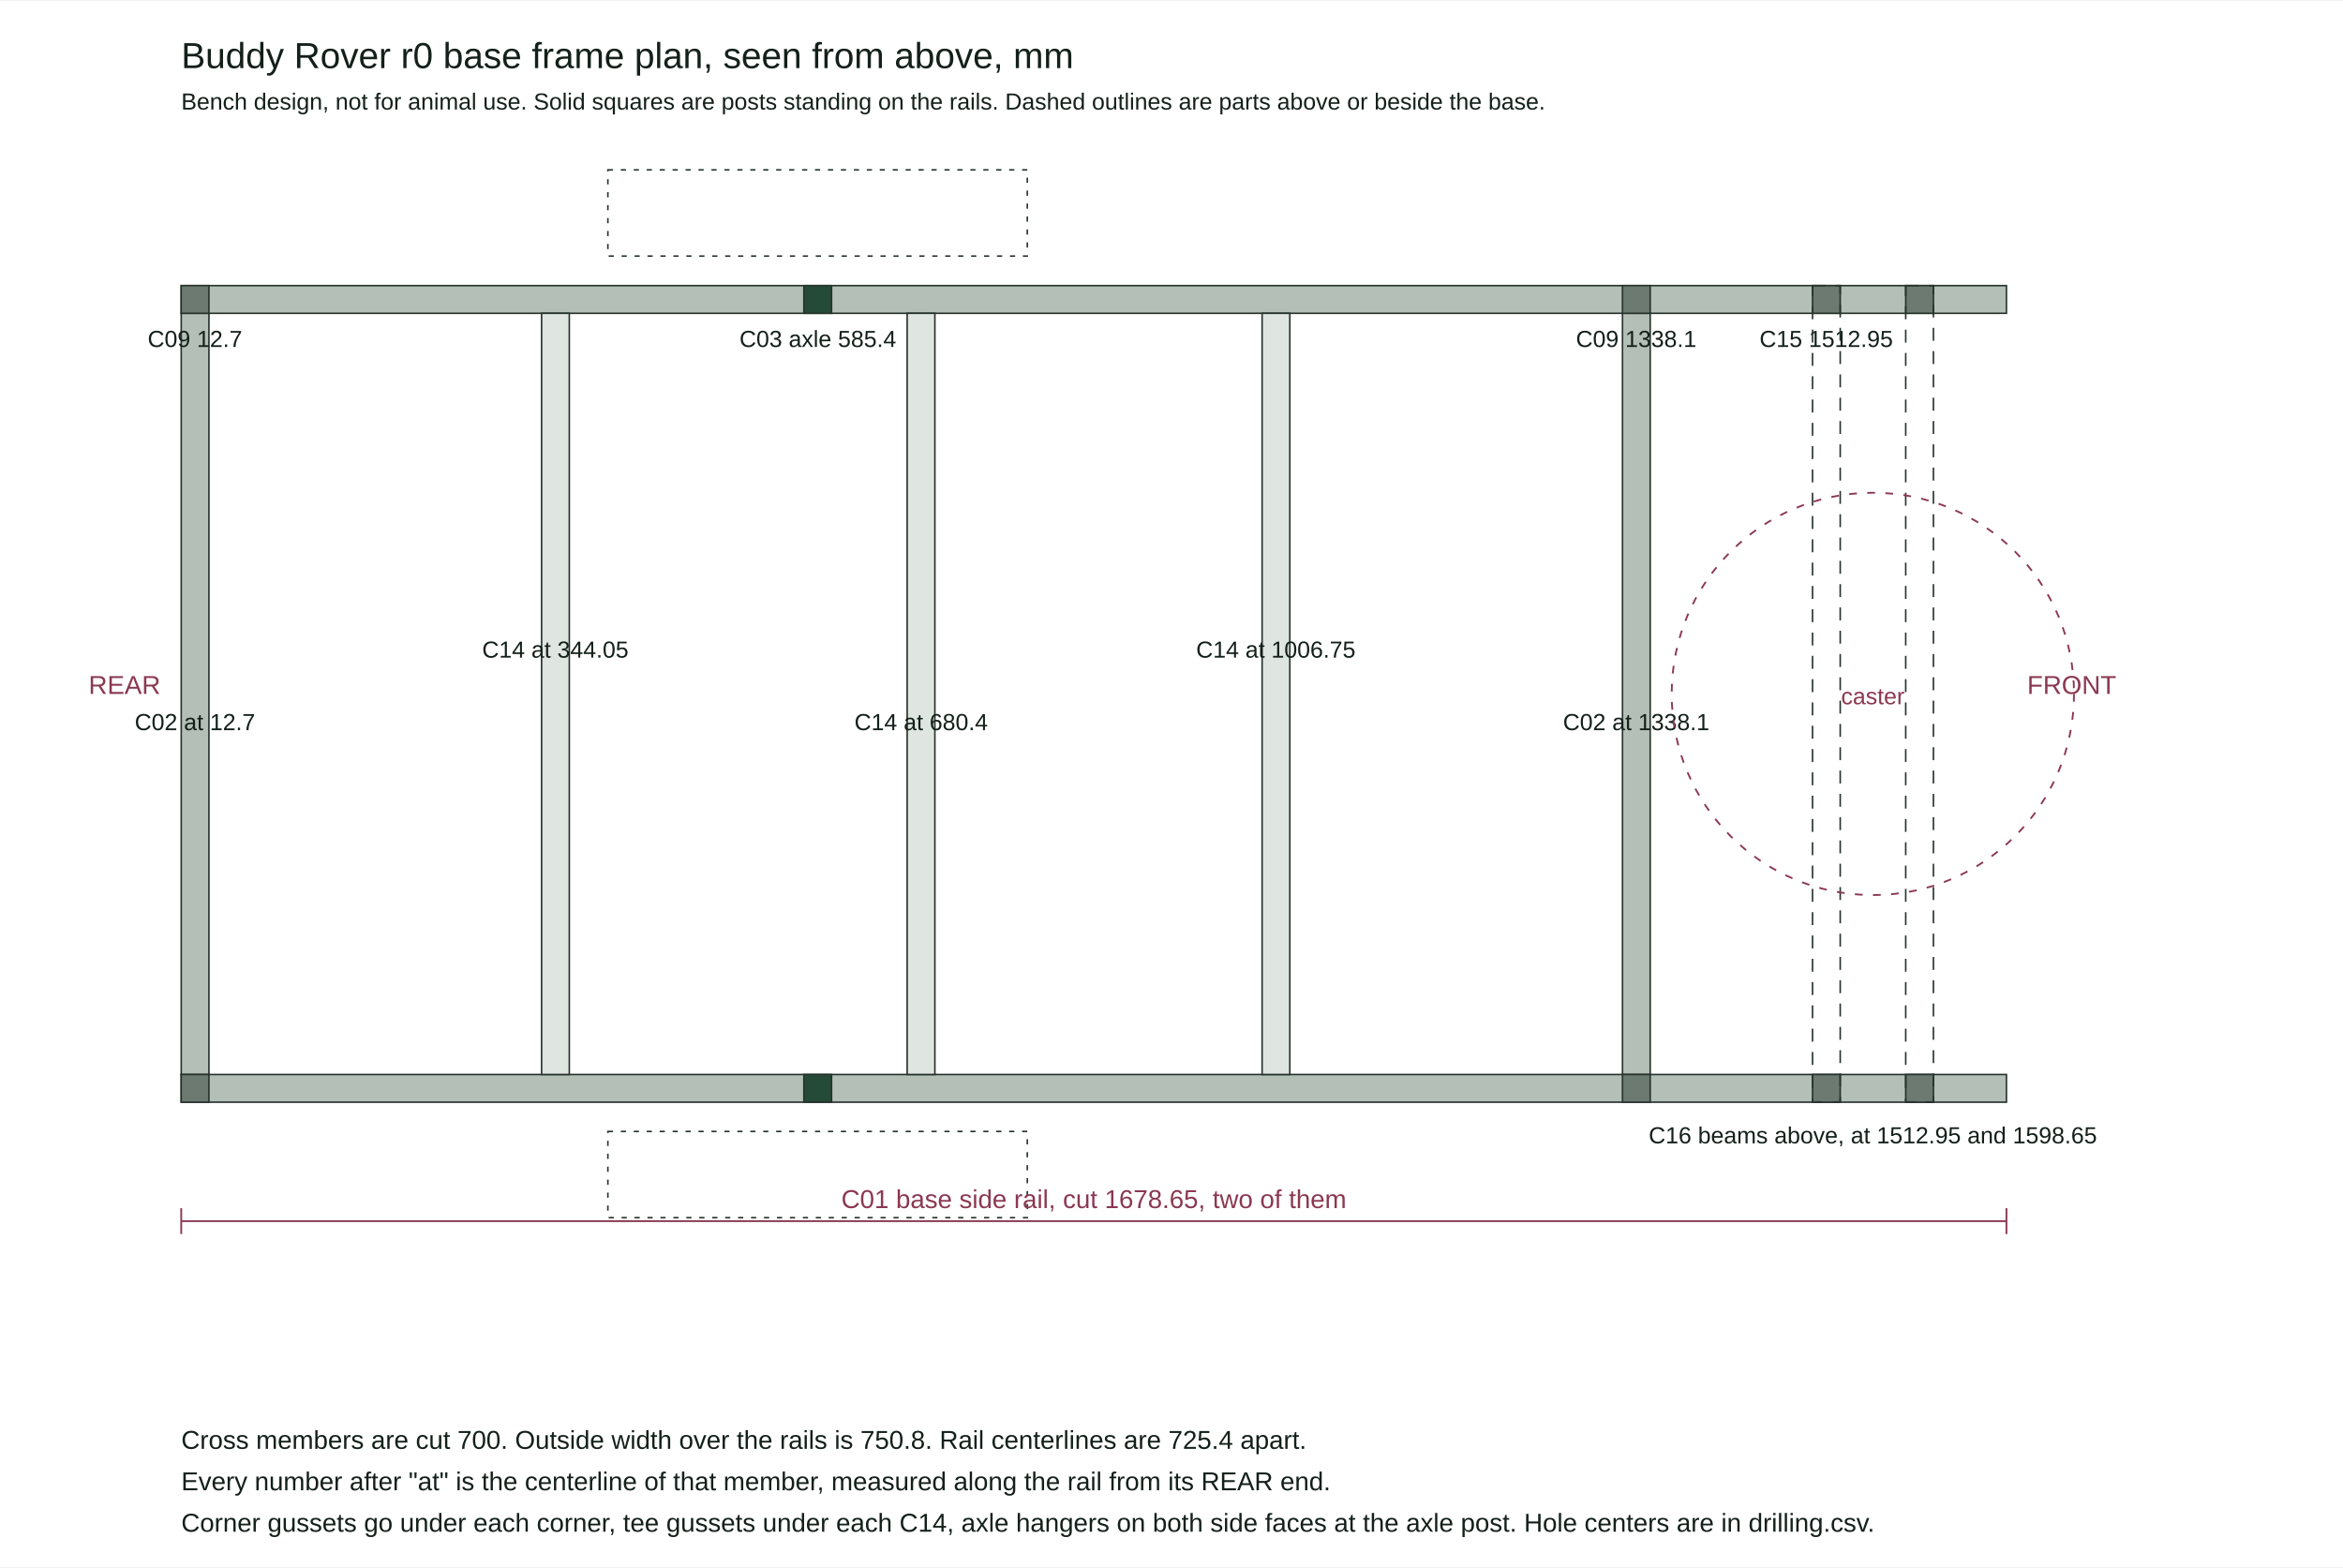
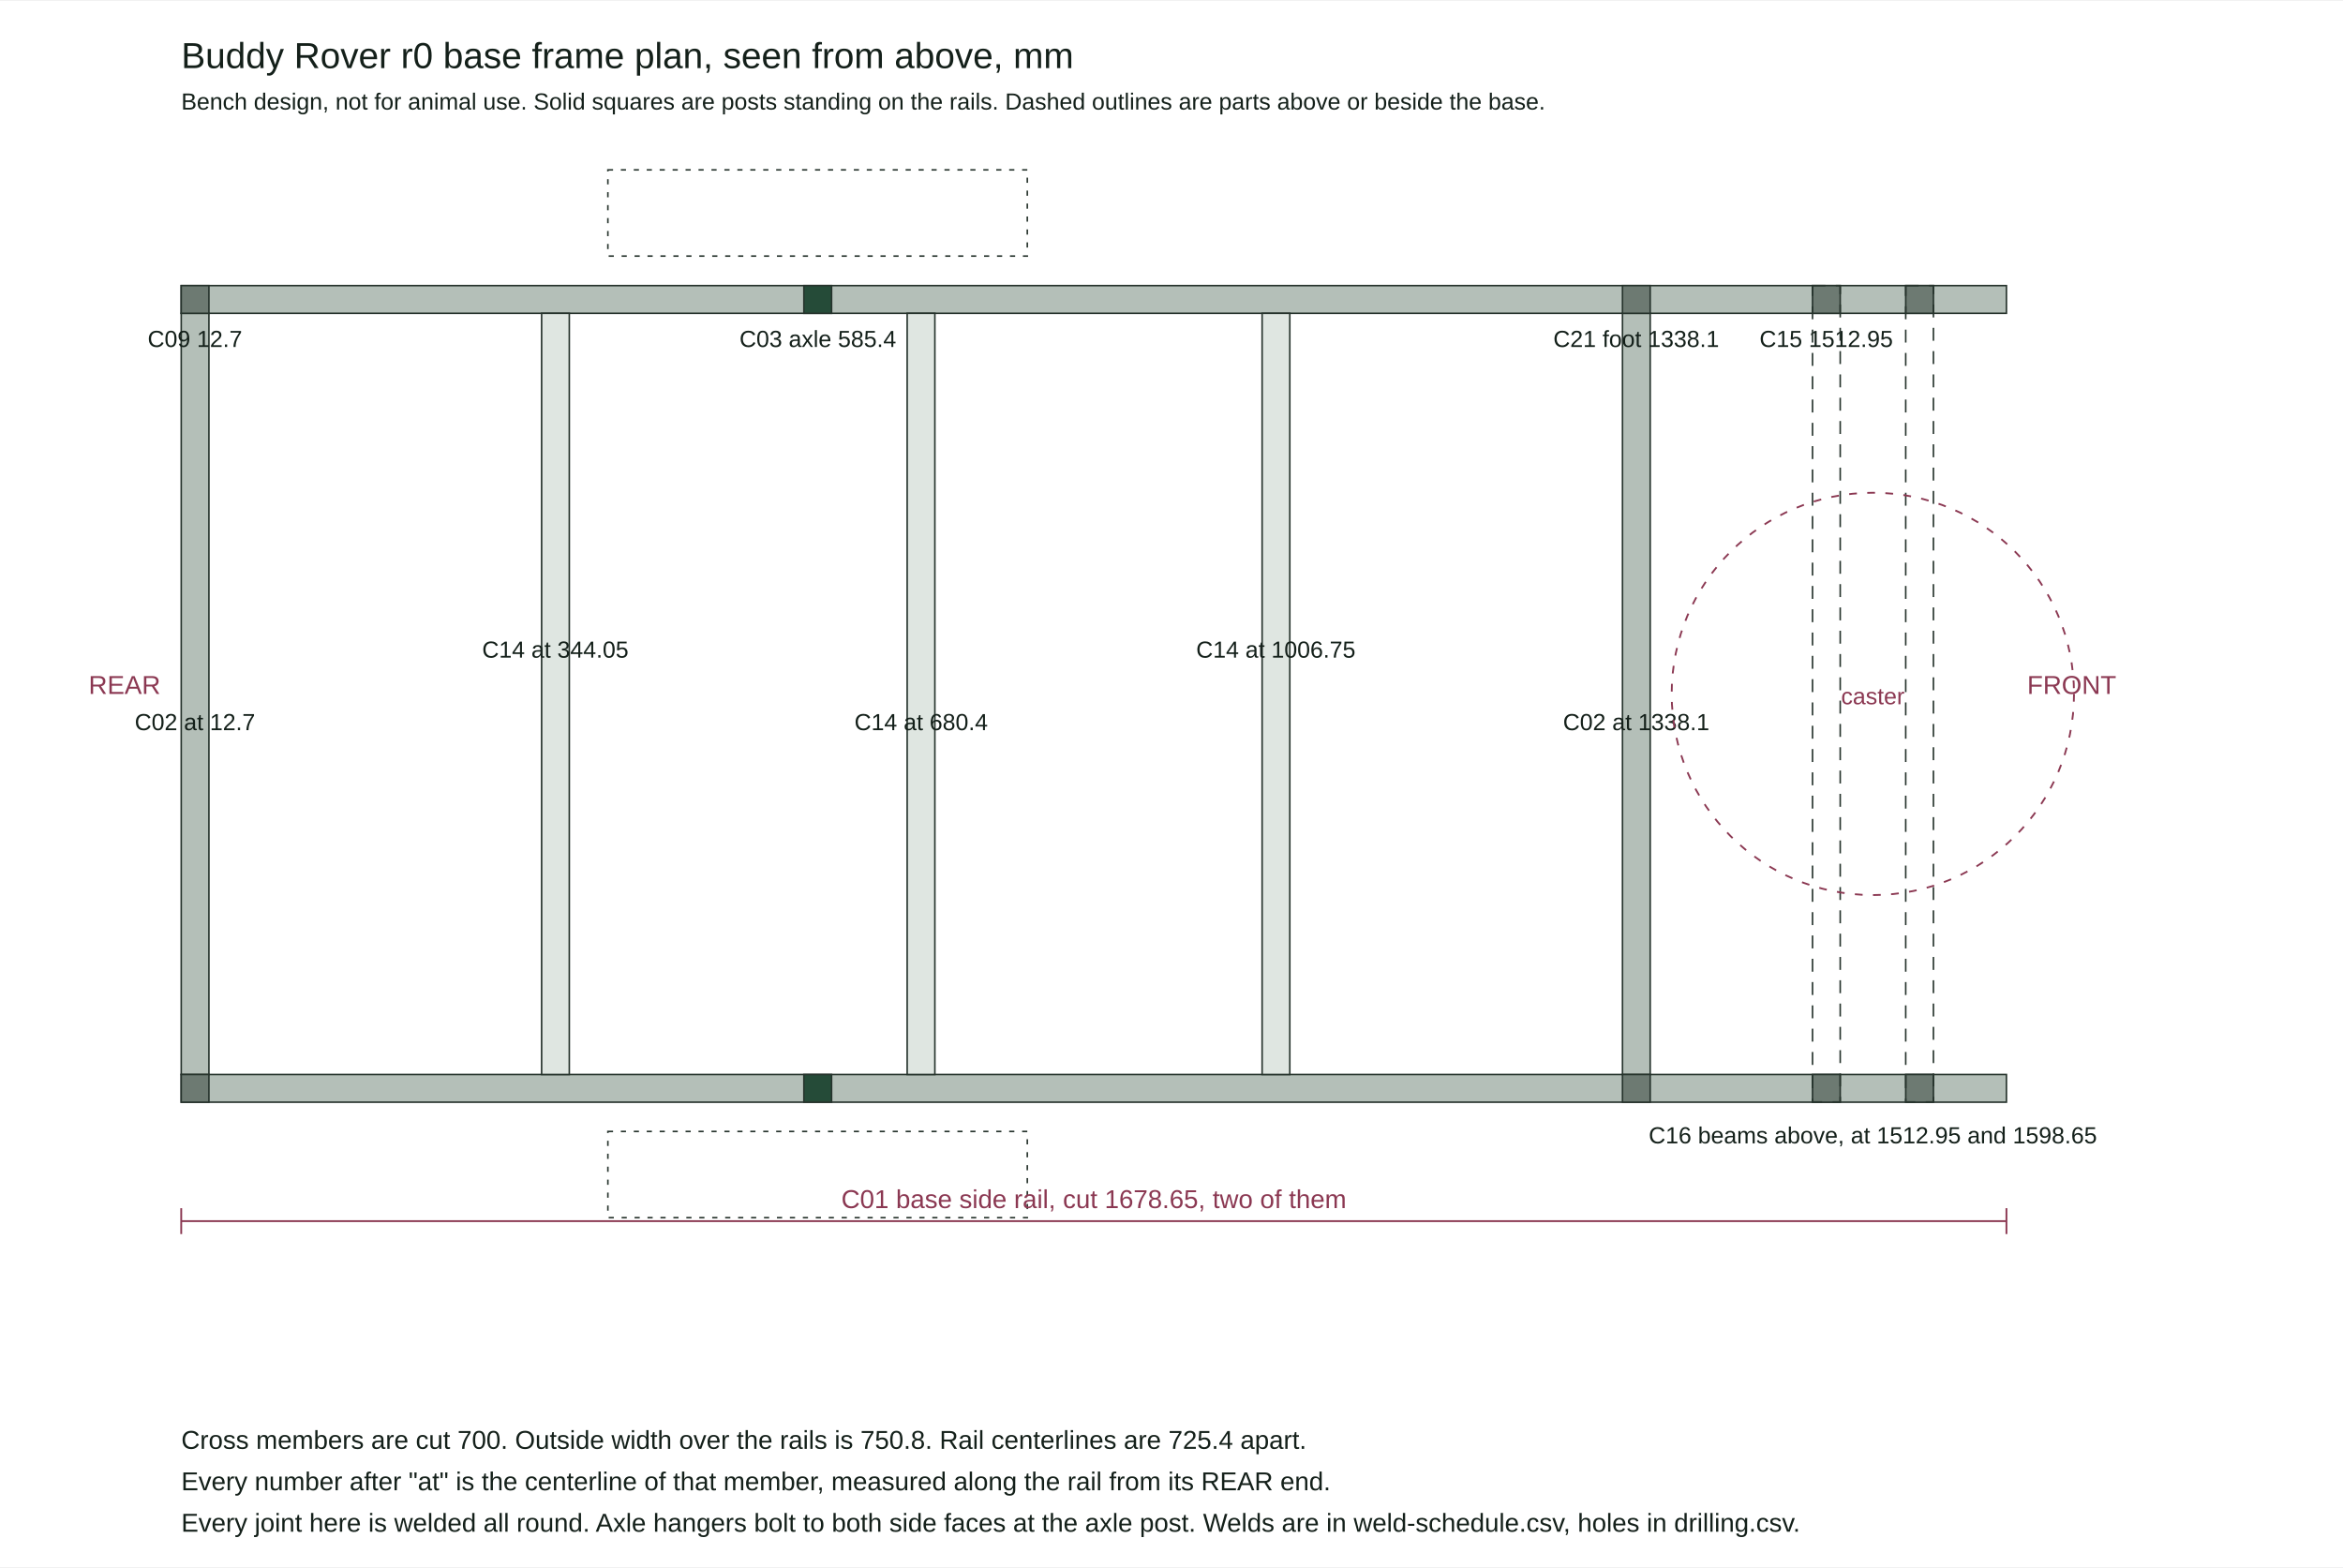
<svg xmlns="http://www.w3.org/2000/svg" viewBox="0 0 905 605" width="1448" height="969" font-family="Arial, sans-serif">
  <rect width="100%" height="100%" fill="#fff" />
  <text x="70.0" y="26.0" font-size="14" text-anchor="start" fill="#14201a">Buddy Rover r0 base frame plan, seen from above, mm</text>
  <text x="70.0" y="42.0" font-size="9" text-anchor="start" fill="#14201a">Bench design, not for animal use. Solid squares are posts standing on the rails. Dashed outlines are parts above or beside the base.</text>
  <rect x="70.0" y="110.0" width="705.0" height="10.7" fill="#b4bfb8" stroke="#26332c" stroke-width=".6" />
  <rect x="70.0" y="414.7" width="705.0" height="10.7" fill="#b4bfb8" stroke="#26332c" stroke-width=".6" />
  <rect x="70.0" y="120.7" width="10.7" height="294.0" fill="#b4bfb8" stroke="#26332c" stroke-width=".6" />
  <text x="75.3" y="281.7" font-size="9" text-anchor="middle" fill="#14201a">C02 at 12.7</text>
  <rect x="209.2" y="120.7" width="10.7" height="294.0" fill="#dfe6e1" stroke="#26332c" stroke-width=".6" />
  <text x="214.5" y="253.7" font-size="9" text-anchor="middle" fill="#14201a">C14 at 344.05</text>
  <rect x="350.4" y="120.7" width="10.7" height="294.0" fill="#dfe6e1" stroke="#26332c" stroke-width=".6" />
  <text x="355.8" y="281.7" font-size="9" text-anchor="middle" fill="#14201a">C14 at 680.4</text>
  <rect x="487.5" y="120.7" width="10.7" height="294.0" fill="#dfe6e1" stroke="#26332c" stroke-width=".6" />
  <text x="492.8" y="253.7" font-size="9" text-anchor="middle" fill="#14201a">C14 at 1006.75</text>
  <rect x="626.7" y="120.7" width="10.7" height="294.0" fill="#b4bfb8" stroke="#26332c" stroke-width=".6" />
  <text x="632.0" y="281.7" font-size="9" text-anchor="middle" fill="#14201a">C02 at 1338.1</text>
  <rect x="70.0" y="110.0" width="10.7" height="10.7" fill="#6d7a72" stroke="#26332c" stroke-width=".6" />
  <rect x="70.0" y="414.7" width="10.7" height="10.7" fill="#6d7a72" stroke="#26332c" stroke-width=".6" />
  <text x="75.3" y="133.7" font-size="9" text-anchor="middle" fill="#14201a">C09 12.7</text>
  <rect x="310.5" y="110.0" width="10.7" height="10.7" fill="#254b38" stroke="#26332c" stroke-width=".6" />
  <rect x="310.5" y="414.7" width="10.7" height="10.7" fill="#254b38" stroke="#26332c" stroke-width=".6" />
  <text x="315.9" y="133.7" font-size="9" text-anchor="middle" fill="#14201a">C03 axle 585.4</text>
  <rect x="626.7" y="110.0" width="10.7" height="10.7" fill="#6d7a72" stroke="#26332c" stroke-width=".6" />
  <rect x="626.7" y="414.7" width="10.7" height="10.7" fill="#6d7a72" stroke="#26332c" stroke-width=".6" />
-   <text x="632.0" y="133.7" font-size="9" text-anchor="middle" fill="#14201a">C09 1338.1</text>
+   <text x="632.0" y="133.7" font-size="9" text-anchor="middle" fill="#14201a">C21 foot 1338.1</text>
  <rect x="700.1" y="110.0" width="10.7" height="10.7" fill="#6d7a72" stroke="#26332c" stroke-width=".6" />
  <rect x="700.1" y="414.7" width="10.7" height="10.7" fill="#6d7a72" stroke="#26332c" stroke-width=".6" />
  <text x="705.4" y="133.7" font-size="9" text-anchor="middle" fill="#14201a">C15 1512.95</text>
  <rect x="700.1" y="110.0" width="10.7" height="315.3" fill="none" stroke="#26332c" stroke-width=".6" stroke-dasharray="5 4" />
  <rect x="736.1" y="110.0" width="10.7" height="10.7" fill="#6d7a72" stroke="#26332c" stroke-width=".6" />
  <rect x="736.1" y="414.7" width="10.7" height="10.7" fill="#6d7a72" stroke="#26332c" stroke-width=".6" />
  <rect x="736.1" y="110.0" width="10.7" height="315.3" fill="none" stroke="#26332c" stroke-width=".6" stroke-dasharray="5 4" />
  <circle cx="723.4" cy="267.7" r="77.7" fill="none" stroke="#8b3852" stroke-width=".7" stroke-dasharray="3 4" />
  <text x="723.4" y="271.7" font-size="9" text-anchor="middle" fill="#8b3852">caster</text>
  <text x="723.4" y="441.3" font-size="9" text-anchor="middle" fill="#14201a">C16 beams above, at 1512.95 and 1598.65</text>
  <rect x="234.8" y="65.3" width="162.0" height="33.3" fill="none" stroke="#26332c" stroke-width=".6" stroke-dasharray="2 3" />
  <rect x="234.8" y="436.7" width="162.0" height="33.3" fill="none" stroke="#26332c" stroke-width=".6" stroke-dasharray="2 3" />
  <path d="M70.0 471.336H775.0M70.0 466.336v10M775.0 466.336v10" stroke="#8b3852" stroke-width=".7" fill="none" />
  <text x="422.5" y="466.3" font-size="10" text-anchor="middle" fill="#8b3852">C01 base side rail, cut 1678.65, two of them</text>
  <text x="62.0" y="267.7" font-size="10" text-anchor="end" fill="#8b3852">REAR</text>
  <text x="783.0" y="267.7" font-size="10" text-anchor="start" fill="#8b3852">FRONT</text>
  <text x="70.0" y="559.3" font-size="10" text-anchor="start" fill="#14201a">Cross members are cut 700. Outside width over the rails is 750.8. Rail centerlines are 725.4 apart.</text>
  <text x="70.0" y="575.3" font-size="10" text-anchor="start" fill="#14201a">Every number after "at" is the centerline of that member, measured along the rail from its REAR end.</text>
-   <text x="70.0" y="591.3" font-size="10" text-anchor="start" fill="#14201a">Corner gussets go under each corner, tee gussets under each C14, axle hangers on both side faces at the axle post. Hole centers are in drilling.csv.</text>
+   <text x="70.0" y="591.3" font-size="10" text-anchor="start" fill="#14201a">Every joint here is welded all round. Axle hangers bolt to both side faces at the axle post. Welds are in weld-schedule.csv, holes in drilling.csv.</text>
</svg>
